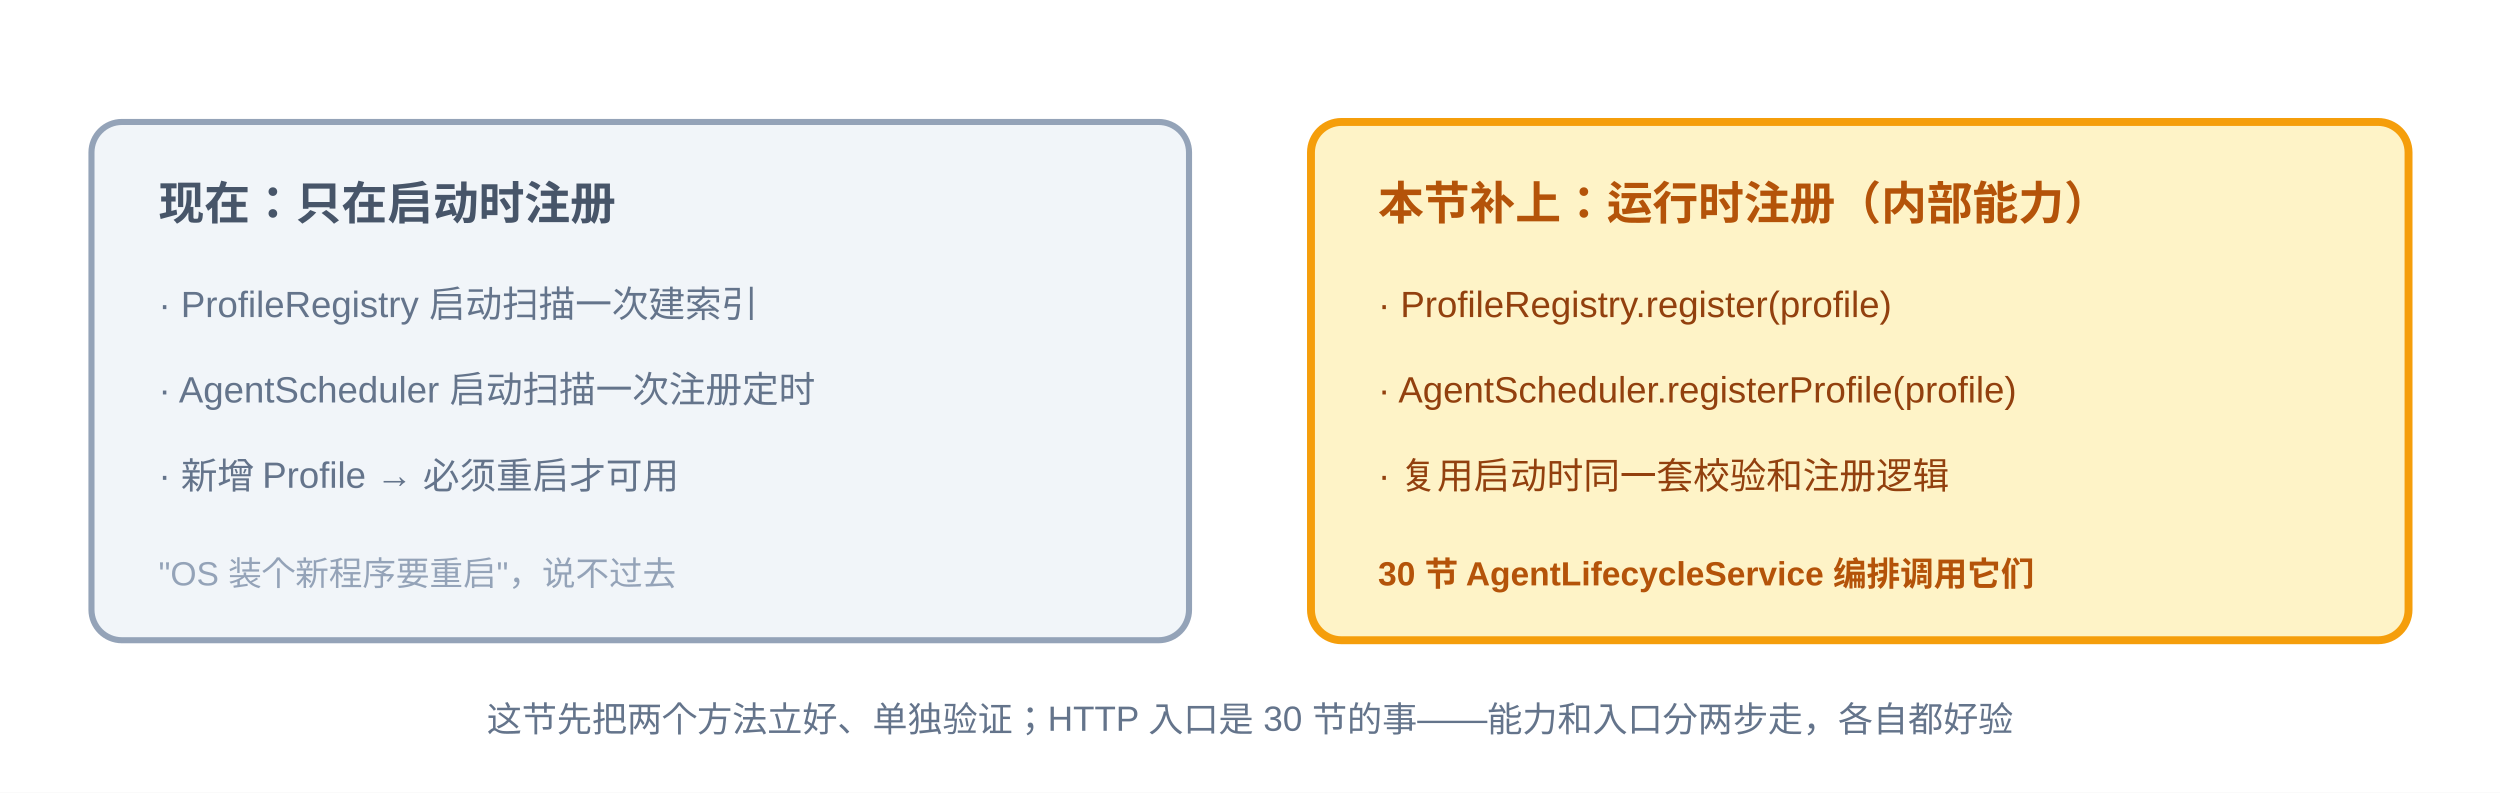
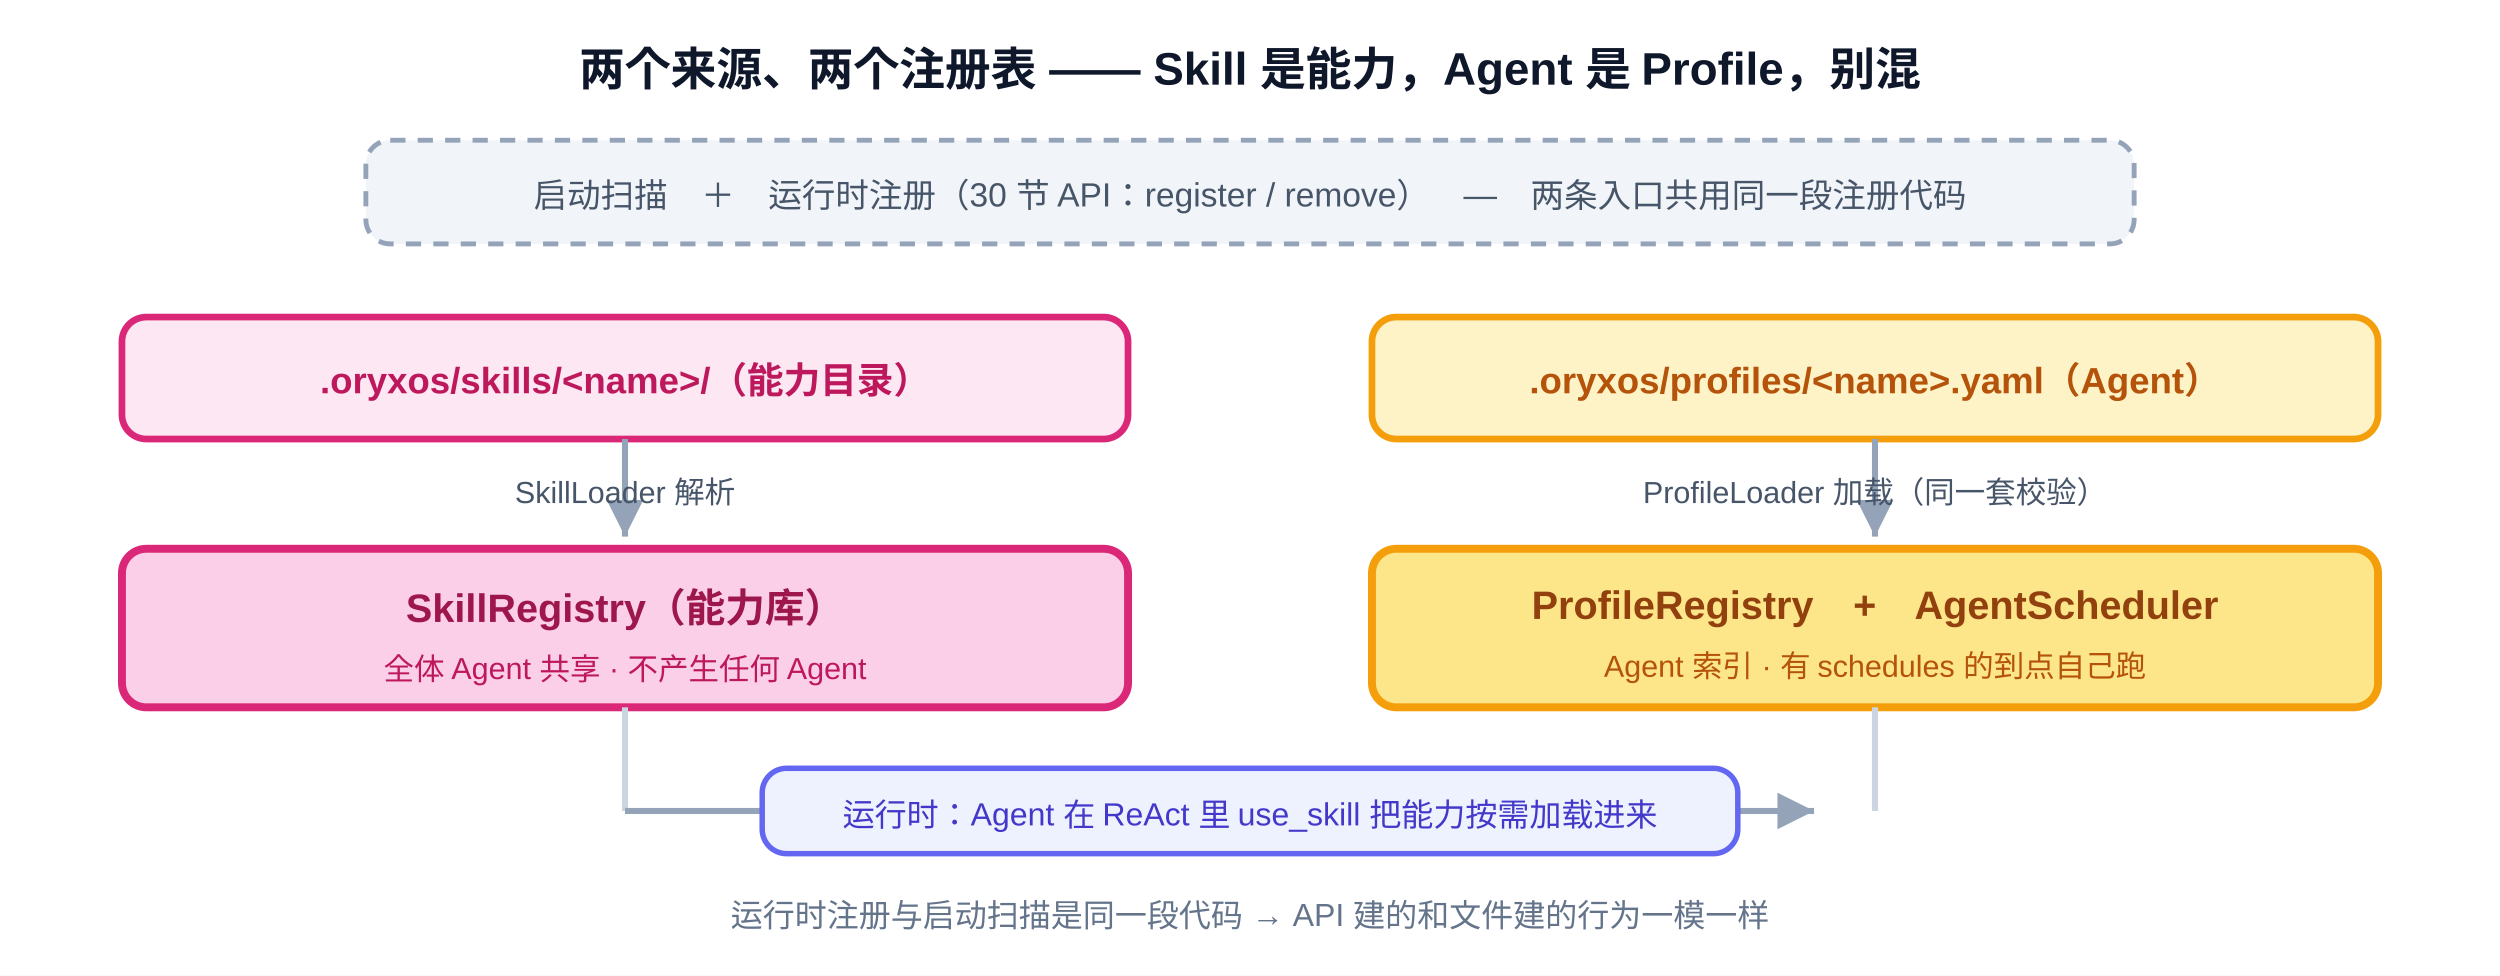
- <svg xmlns="http://www.w3.org/2000/svg" viewBox="0 0 820 260" font-family="Arial, sans-serif">
-   <rect width="820" height="260" fill="#ffffff" />
-   <rect x="30" y="40" width="360" height="170" rx="10" fill="#f1f5f9" stroke="#94a3b8" stroke-width="2" />
-   <text x="52" y="72" fill="#475569" font-size="15" font-weight="bold">现在：只在启动时注册</text>
-   <text x="52" y="104" fill="#64748b" font-size="12">· ProfileRegistry 启动扫描一次建索引</text>
-   <text x="52" y="132" fill="#64748b" font-size="12">· AgentScheduler 启动扫描一次注册定时</text>
-   <text x="52" y="160" fill="#64748b" font-size="12">· 新增 Profile → 必须重启才可用</text>
-   <text x="52" y="192" fill="#94a3b8" font-size="11">"OS 装个新程序要重启"，说不过去</text>
-   <rect x="430" y="40" width="360" height="170" rx="10" fill="#fef3c7" stroke="#f59e0b" stroke-width="2.6" />
-   <text x="452" y="72" fill="#b45309" font-size="15" font-weight="bold">本节补上：运行时注册（内部能力）</text>
-   <text x="452" y="104" fill="#92400e" font-size="12">· ProfileRegistry.register(profile)</text>
-   <text x="452" y="132" fill="#92400e" font-size="12">· AgentScheduler.registerProfile(profile)</text>
-   <text x="452" y="160" fill="#92400e" font-size="12">· 复用启动时同一套校验和注册逻辑</text>
-   <text x="452" y="192" fill="#b45309" font-size="11" font-weight="bold">30 节 AgentLifecycleService 编排调用它们</text>
-   <text x="410" y="240" fill="#64748b" font-size="11.5" text-anchor="middle">这节先把两个方法立好、单独验证；HTTP 入口是 30 节的事——能力和入口分两步走，各自都好验</text>
+ <svg xmlns="http://www.w3.org/2000/svg" viewBox="0 0 820 320" font-family="Arial, sans-serif">
+   <rect width="820" height="320" fill="#ffffff" />
+   <defs>
+     <marker id="c293" markerWidth="10" markerHeight="10" refX="6" refY="3" orient="auto">
+       <path d="M0,0 L6,3 L0,6 Z" fill="#94a3b8" />
+     </marker>
+   </defs>
+   <text x="410" y="28" fill="#0f172a" font-size="15" font-weight="bold" text-anchor="middle">两个来源、两个注册表 —— Skill 是能力，Agent 是 Profile，别混</text>
+   <rect x="120" y="46" width="580" height="34" rx="8" fill="#f1f5f9" stroke="#94a3b8" stroke-width="1.6" stroke-dasharray="5 4" />
+   <text x="410" y="68" fill="#475569" font-size="11" text-anchor="middle">启动扫描　＋　运行时注册（30 节 API：register / remove）　—　两条入口共用同一段注册代码</text>
+   <rect x="40" y="104" width="330" height="40" rx="8" fill="#fce7f3" stroke="#db2777" stroke-width="2.2" />
+   <text x="205" y="129" fill="#be185d" font-size="12" font-weight="bold" text-anchor="middle">.oryxos/skills/&lt;name&gt;/（能力目录）</text>
+   <line x1="205" y1="144" x2="205" y2="176" stroke="#94a3b8" stroke-width="2" marker-end="url(#c293)" />
+   <text x="205" y="165" fill="#475569" font-size="10" text-anchor="middle">SkillLoader 解析</text>
+   <rect x="40" y="180" width="330" height="52" rx="8" fill="#fbcfe8" stroke="#db2777" stroke-width="2.6" />
+   <text x="205" y="204" fill="#9d174d" font-size="13" font-weight="bold" text-anchor="middle">SkillRegistry（能力库）</text>
+   <text x="205" y="223" fill="#be185d" font-size="10" text-anchor="middle">全体 Agent 共享 · 不产生任何 Agent</text>
+   <rect x="450" y="104" width="330" height="40" rx="8" fill="#fef3c7" stroke="#f59e0b" stroke-width="2.2" />
+   <text x="615" y="129" fill="#b45309" font-size="12" font-weight="bold" text-anchor="middle">.oryxos/profiles/&lt;name&gt;.yaml（Agent）</text>
+   <line x1="615" y1="144" x2="615" y2="176" stroke="#94a3b8" stroke-width="2" marker-end="url(#c293)" />
+   <text x="615" y="165" fill="#475569" font-size="10" text-anchor="middle">ProfileLoader 加载（同一套校验）</text>
+   <rect x="450" y="180" width="330" height="52" rx="8" fill="#fde68a" stroke="#f59e0b" stroke-width="2.6" />
+   <text x="615" y="203" fill="#92400e" font-size="13" font-weight="bold" text-anchor="middle">ProfileRegistry　+　AgentScheduler</text>
+   <text x="615" y="222" fill="#b45309" font-size="10" text-anchor="middle">Agent 索引 · 有 schedules 的到点自己跑</text>
+   <line x1="205" y1="232" x2="205" y2="266" stroke="#cbd5e1" stroke-width="2" />
+   <line x1="615" y1="232" x2="615" y2="266" stroke="#cbd5e1" stroke-width="2" />
+   <line x1="205" y1="266" x2="595" y2="266" stroke="#94a3b8" stroke-width="2" marker-end="url(#c293)" />
+   <rect x="250" y="252" width="320" height="28" rx="8" fill="#eef2ff" stroke="#6366f1" stroke-width="1.8" />
+   <text x="410" y="271" fill="#4338ca" font-size="10.5" text-anchor="middle">运行时：Agent 在 ReAct 里 use_skill 把能力按需加载进来</text>
+   <text x="410" y="304" fill="#64748b" font-size="10.5" text-anchor="middle">运行时注册与启动扫描是同一段代码 → API 建的和文件建的行为一模一样</text>
</svg>
